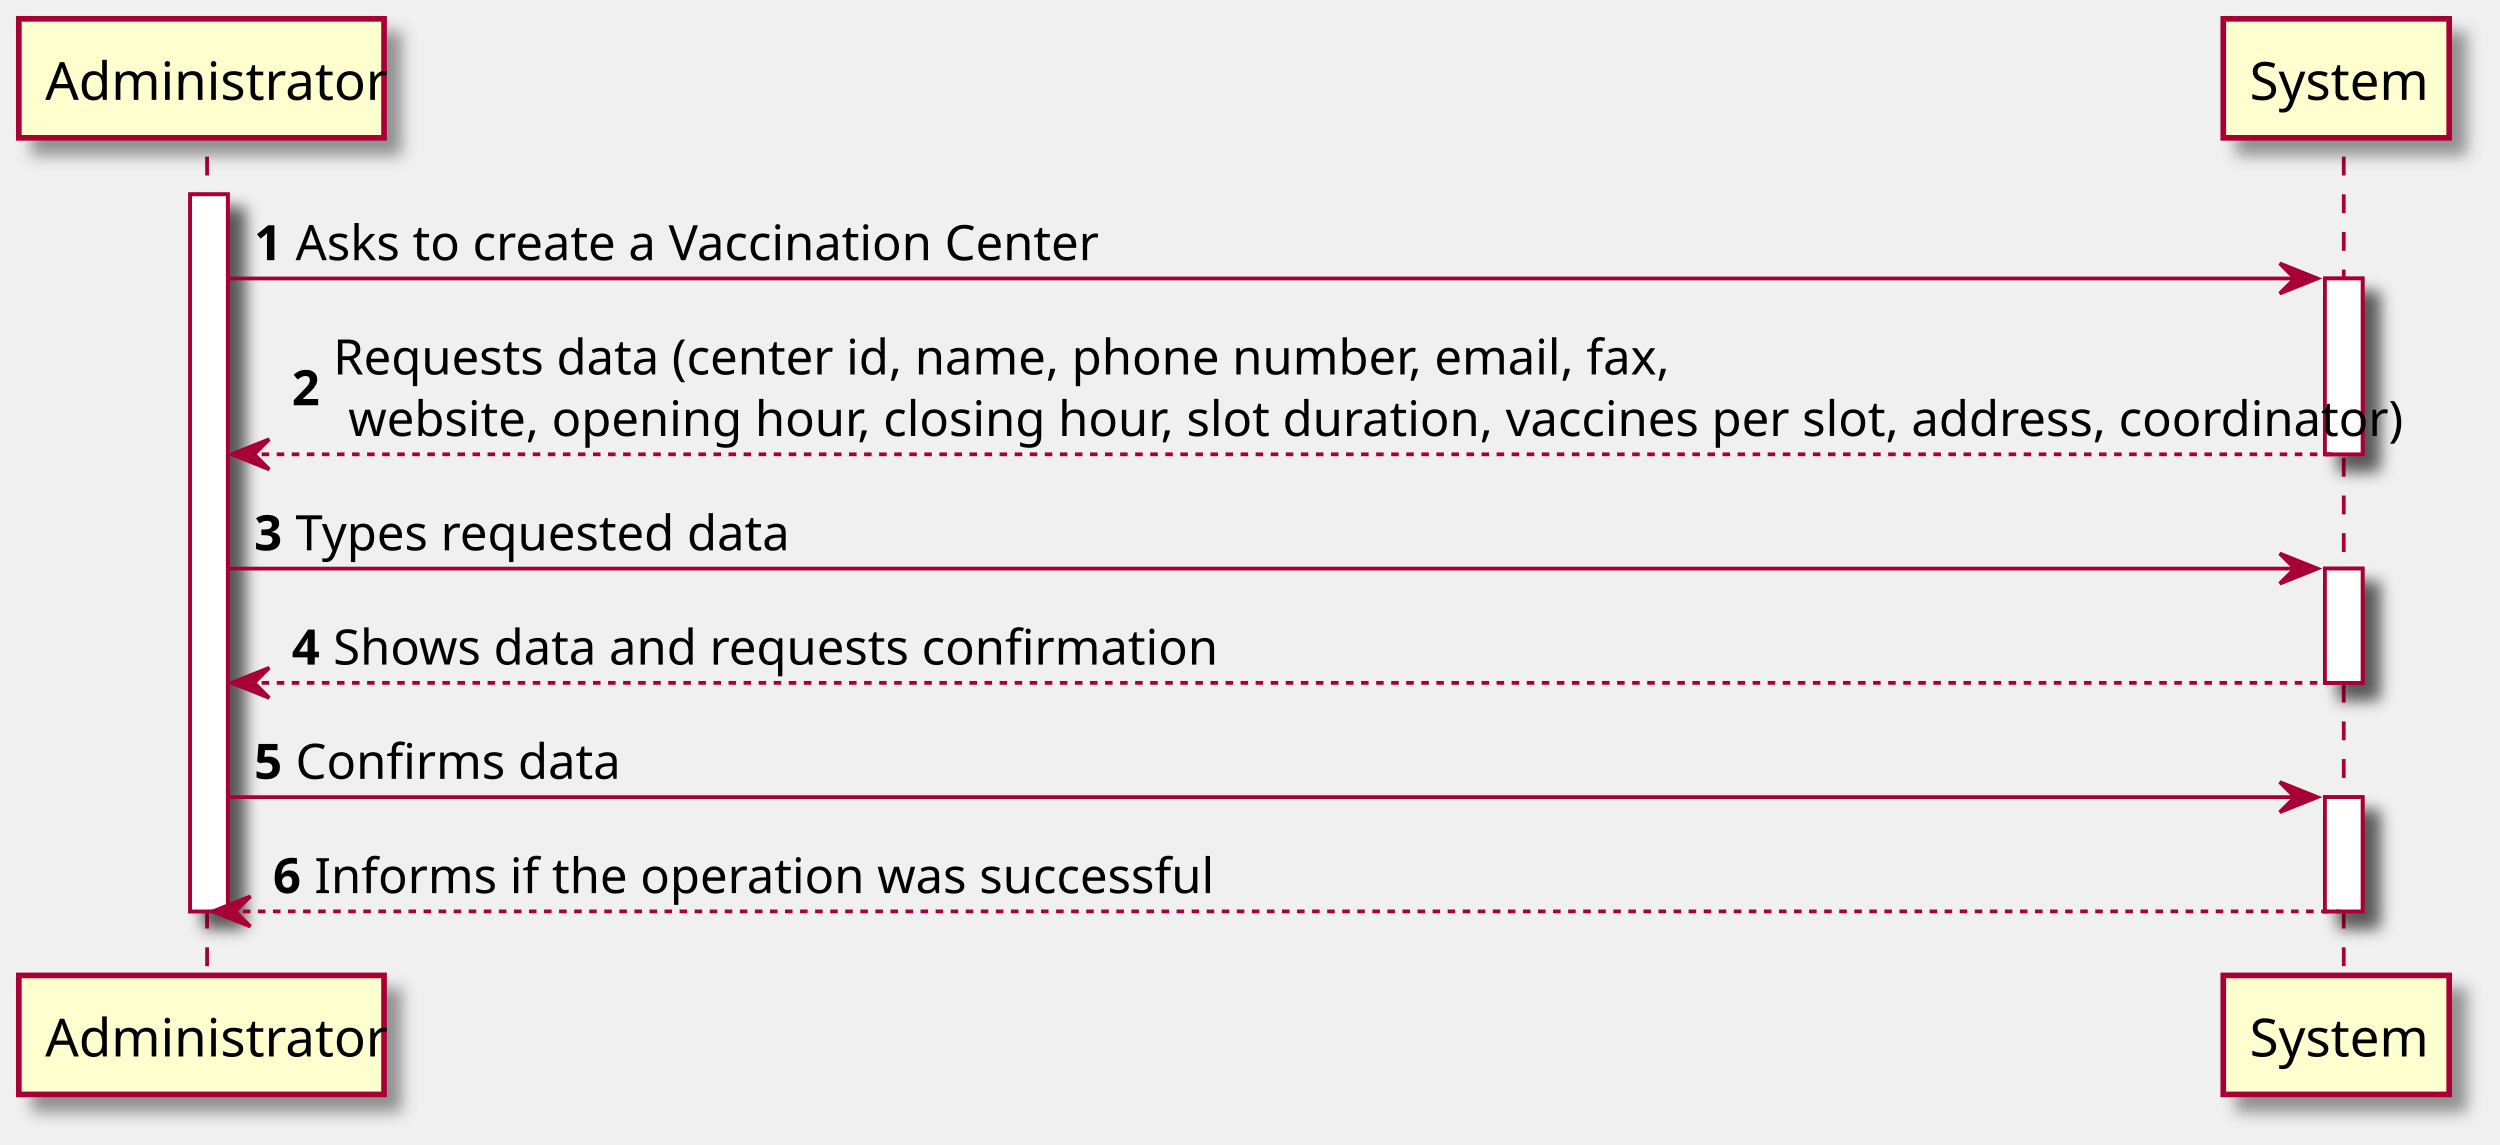
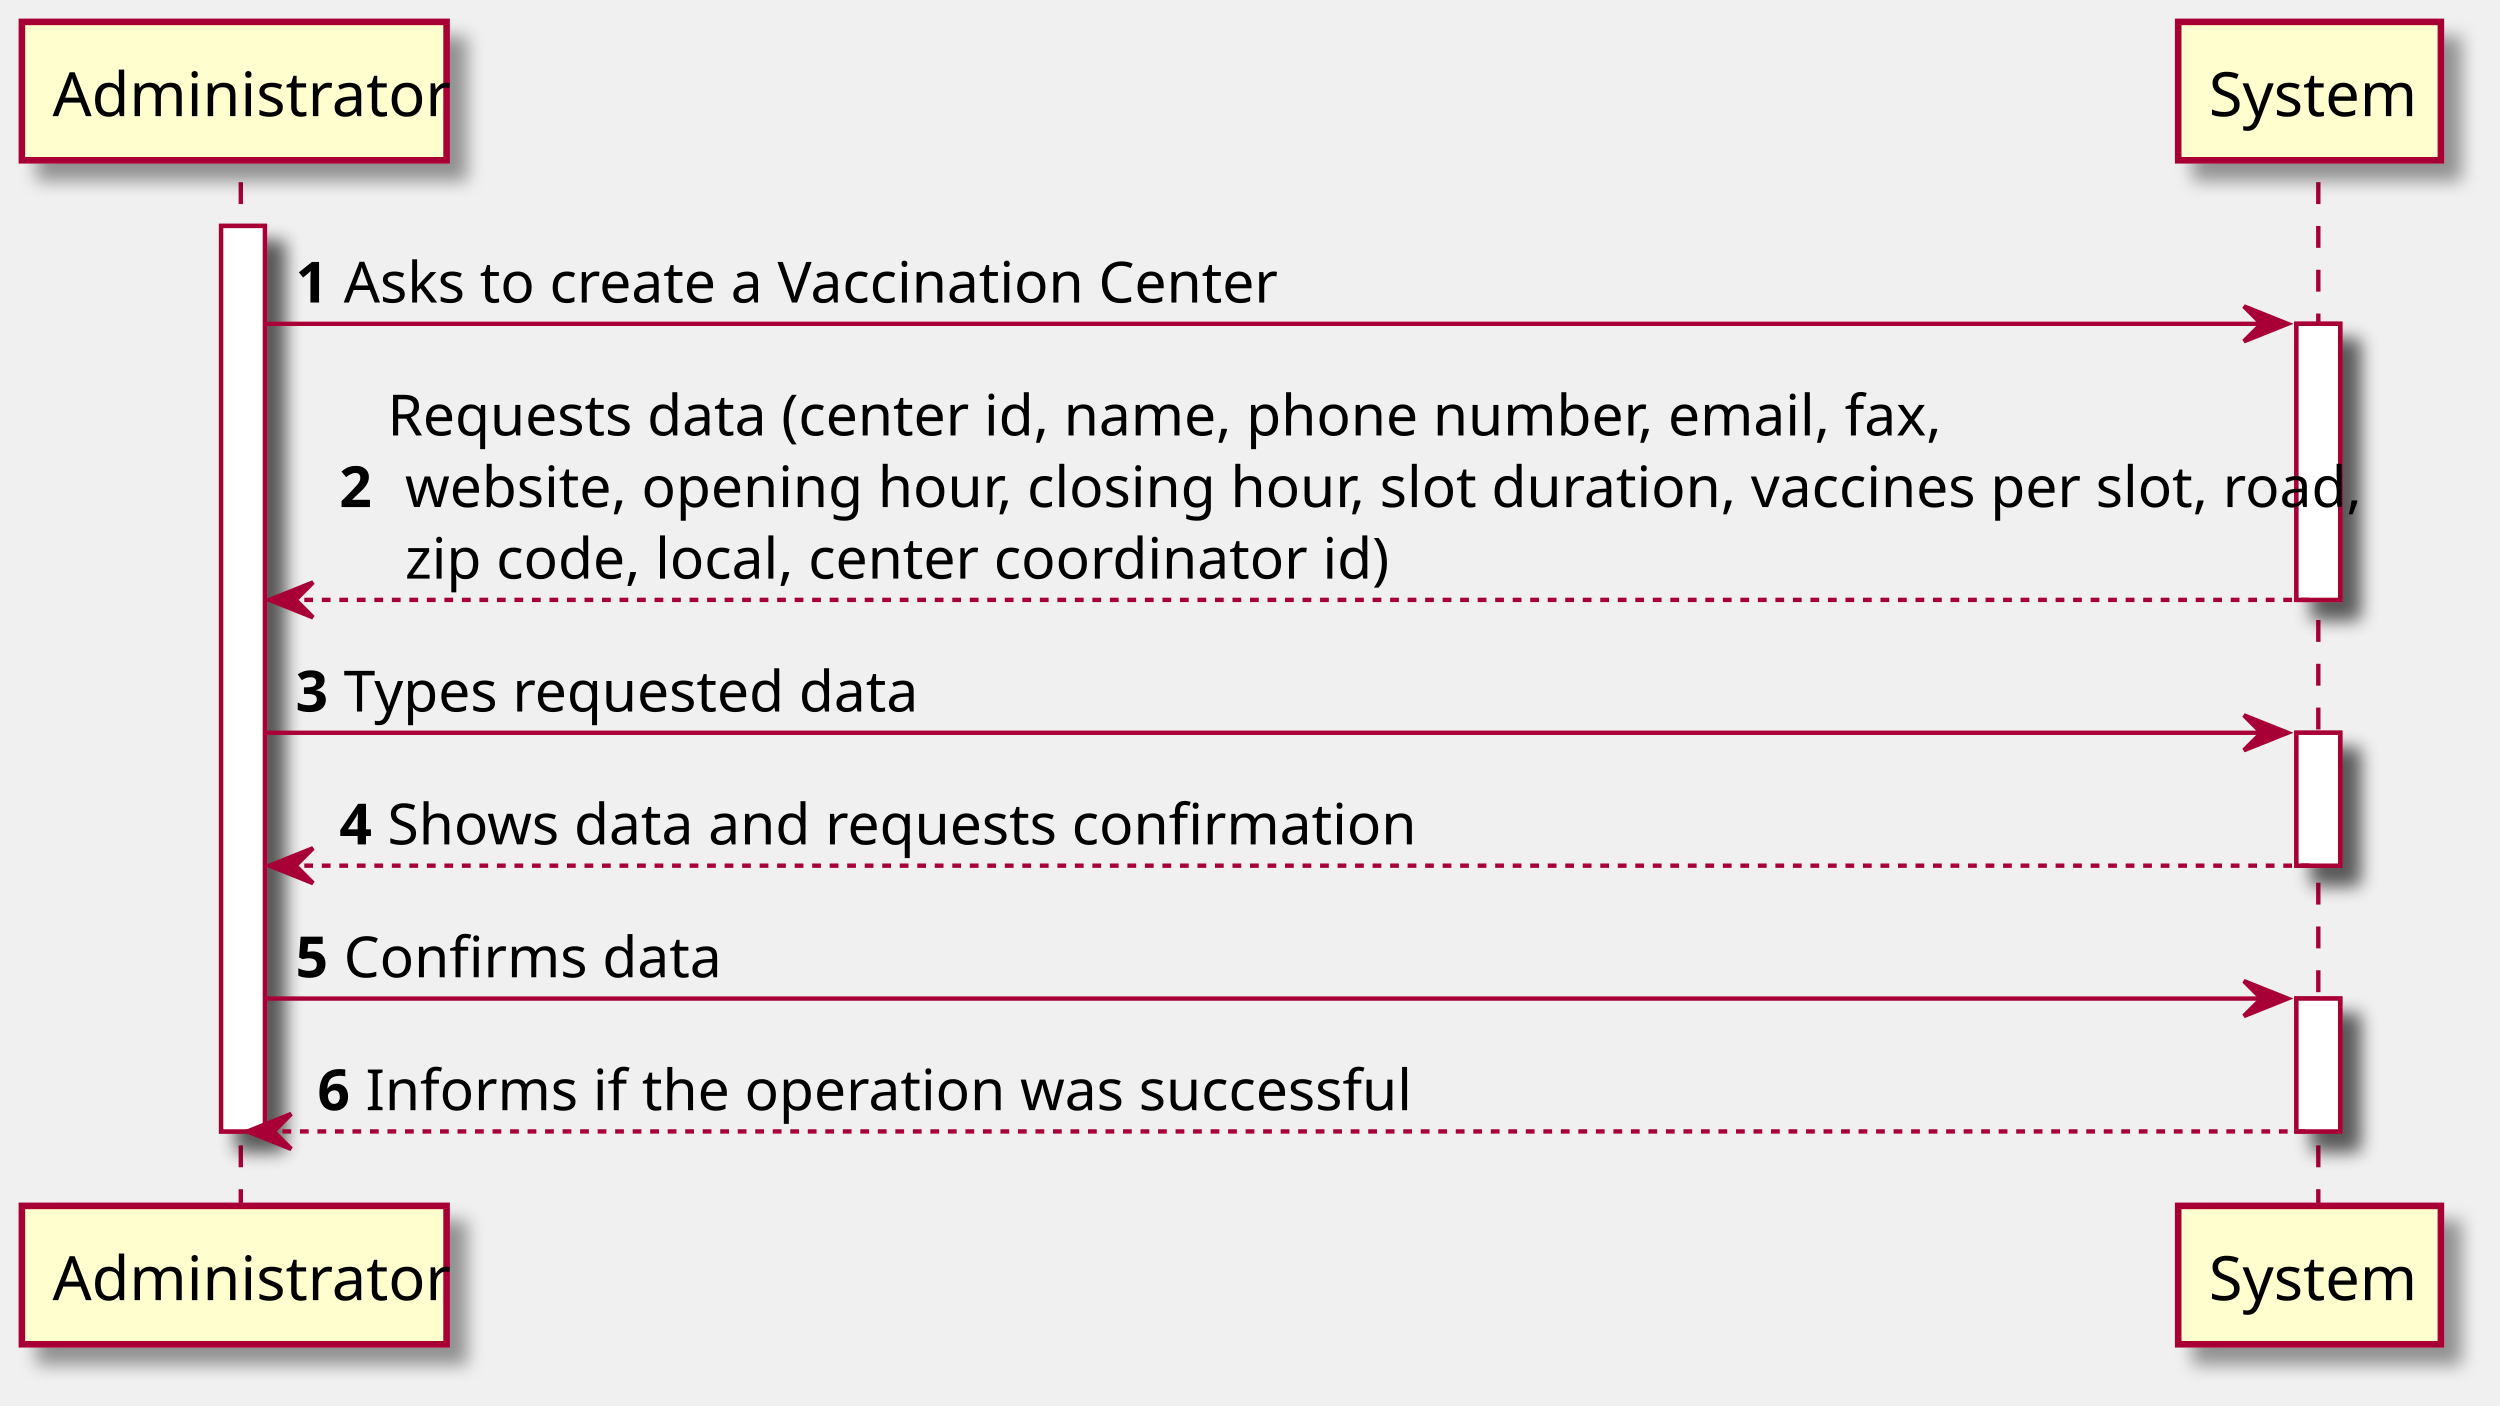
- <svg xmlns="http://www.w3.org/2000/svg" contentScriptType="application/ecmascript" contentStyleType="text/css" height="304px" preserveAspectRatio="none" style="width:664px;height:304px;background:#FFFFFF;" version="1.1" viewBox="0 0 664 304" width="664px" zoomAndPan="magnify">
+ <svg xmlns="http://www.w3.org/2000/svg" contentScriptType="application/ecmascript" contentStyleType="text/css" height="321px" preserveAspectRatio="none" style="width:571px;height:321px;background:#FFFFFF;" version="1.1" viewBox="0 0 571 321" width="571px" zoomAndPan="magnify">
  <defs>
-     <filter height="300%" id="f1m12r8e8cpddr" width="300%" x="-1" y="-1">
+     <filter height="300%" id="f7ojw94av8b6" width="300%" x="-1" y="-1">
      <feGaussianBlur result="blurOut" stdDeviation="2.0" />
      <feColorMatrix in="blurOut" result="blurOut2" type="matrix" values="0 0 0 0 0 0 0 0 0 0 0 0 0 0 0 0 0 0 .4 0" />
      <feOffset dx="4.0" dy="4.0" in="blurOut2" result="blurOut3" />
      <feBlend in="SourceGraphic" in2="blurOut3" mode="normal" />
    </filter>
  </defs>
  <g>
-     <rect fill="#FFFFFF" filter="url(#f1m12r8e8cpddr)" height="190.461" style="stroke:#A80036;stroke-width:1.0;" width="10" x="50.5" y="51.609" />
-     <rect fill="#FFFFFF" filter="url(#f1m12r8e8cpddr)" height="46.703" style="stroke:#A80036;stroke-width:1.0;" width="10" x="617.5" y="73.961" />
-     <rect fill="#FFFFFF" filter="url(#f1m12r8e8cpddr)" height="30.352" style="stroke:#A80036;stroke-width:1.0;" width="10" x="617.5" y="151.016" />
-     <rect fill="#FFFFFF" filter="url(#f1m12r8e8cpddr)" height="30.352" style="stroke:#A80036;stroke-width:1.0;" width="10" x="617.5" y="211.719" />
-     <line style="stroke:#A80036;stroke-width:1.0;stroke-dasharray:5.0,5.0;" x1="55" x2="55" y1="41.609" y2="260.07" />
-     <line style="stroke:#A80036;stroke-width:1.0;stroke-dasharray:5.0,5.0;" x1="622.5" x2="622.5" y1="41.609" y2="260.07" />
-     <rect fill="#FEFECE" filter="url(#f1m12r8e8cpddr)" height="31.609" style="stroke:#A80036;stroke-width:1.5;" width="97" x="5" y="5" />
+     <rect fill="#FFFFFF" filter="url(#f7ojw94av8b6)" height="206.812" style="stroke:#A80036;stroke-width:1.0;" width="10" x="50.5" y="51.609" />
+     <rect fill="#FFFFFF" filter="url(#f7ojw94av8b6)" height="63.055" style="stroke:#A80036;stroke-width:1.0;" width="10" x="524.5" y="73.961" />
+     <rect fill="#FFFFFF" filter="url(#f7ojw94av8b6)" height="30.352" style="stroke:#A80036;stroke-width:1.0;" width="10" x="524.5" y="167.367" />
+     <rect fill="#FFFFFF" filter="url(#f7ojw94av8b6)" height="30.352" style="stroke:#A80036;stroke-width:1.0;" width="10" x="524.5" y="228.07" />
+     <line style="stroke:#A80036;stroke-width:1.0;stroke-dasharray:5.0,5.0;" x1="55" x2="55" y1="41.609" y2="276.422" />
+     <line style="stroke:#A80036;stroke-width:1.0;stroke-dasharray:5.0,5.0;" x1="529.5" x2="529.5" y1="41.609" y2="276.422" />
+     <rect fill="#FEFECE" filter="url(#f7ojw94av8b6)" height="31.609" style="stroke:#A80036;stroke-width:1.5;" width="97" x="5" y="5" />
    <text fill="#000000" font-family="sans-serif" font-size="14" lengthAdjust="spacing" textLength="83" x="12" y="26.533">Administrator</text>
-     <rect fill="#FEFECE" filter="url(#f1m12r8e8cpddr)" height="31.609" style="stroke:#A80036;stroke-width:1.5;" width="97" x="5" y="259.07" />
-     <text fill="#000000" font-family="sans-serif" font-size="14" lengthAdjust="spacing" textLength="83" x="12" y="280.603">Administrator</text>
-     <rect fill="#FEFECE" filter="url(#f1m12r8e8cpddr)" height="31.609" style="stroke:#A80036;stroke-width:1.5;" width="60" x="590.5" y="5" />
-     <text fill="#000000" font-family="sans-serif" font-size="14" lengthAdjust="spacing" textLength="46" x="597.5" y="26.533">System</text>
-     <rect fill="#FEFECE" filter="url(#f1m12r8e8cpddr)" height="31.609" style="stroke:#A80036;stroke-width:1.5;" width="60" x="590.5" y="259.07" />
-     <text fill="#000000" font-family="sans-serif" font-size="14" lengthAdjust="spacing" textLength="46" x="597.5" y="280.603">System</text>
-     <rect fill="#FFFFFF" filter="url(#f1m12r8e8cpddr)" height="190.461" style="stroke:#A80036;stroke-width:1.0;" width="10" x="50.5" y="51.609" />
-     <rect fill="#FFFFFF" filter="url(#f1m12r8e8cpddr)" height="46.703" style="stroke:#A80036;stroke-width:1.0;" width="10" x="617.5" y="73.961" />
-     <rect fill="#FFFFFF" filter="url(#f1m12r8e8cpddr)" height="30.352" style="stroke:#A80036;stroke-width:1.0;" width="10" x="617.5" y="151.016" />
-     <rect fill="#FFFFFF" filter="url(#f1m12r8e8cpddr)" height="30.352" style="stroke:#A80036;stroke-width:1.0;" width="10" x="617.5" y="211.719" />
-     <polygon fill="#A80036" points="605.5,69.961,615.5,73.961,605.5,77.961,609.5,73.961" style="stroke:#A80036;stroke-width:1.0;" />
-     <line style="stroke:#A80036;stroke-width:1.0;" x1="60.5" x2="611.5" y1="73.961" y2="73.961" />
+     <rect fill="#FEFECE" filter="url(#f7ojw94av8b6)" height="31.609" style="stroke:#A80036;stroke-width:1.5;" width="97" x="5" y="275.422" />
+     <text fill="#000000" font-family="sans-serif" font-size="14" lengthAdjust="spacing" textLength="83" x="12" y="296.955">Administrator</text>
+     <rect fill="#FEFECE" filter="url(#f7ojw94av8b6)" height="31.609" style="stroke:#A80036;stroke-width:1.5;" width="60" x="497.5" y="5" />
+     <text fill="#000000" font-family="sans-serif" font-size="14" lengthAdjust="spacing" textLength="46" x="504.5" y="26.533">System</text>
+     <rect fill="#FEFECE" filter="url(#f7ojw94av8b6)" height="31.609" style="stroke:#A80036;stroke-width:1.5;" width="60" x="497.5" y="275.422" />
+     <text fill="#000000" font-family="sans-serif" font-size="14" lengthAdjust="spacing" textLength="46" x="504.5" y="296.955">System</text>
+     <rect fill="#FFFFFF" filter="url(#f7ojw94av8b6)" height="206.812" style="stroke:#A80036;stroke-width:1.0;" width="10" x="50.5" y="51.609" />
+     <rect fill="#FFFFFF" filter="url(#f7ojw94av8b6)" height="63.055" style="stroke:#A80036;stroke-width:1.0;" width="10" x="524.5" y="73.961" />
+     <rect fill="#FFFFFF" filter="url(#f7ojw94av8b6)" height="30.352" style="stroke:#A80036;stroke-width:1.0;" width="10" x="524.5" y="167.367" />
+     <rect fill="#FFFFFF" filter="url(#f7ojw94av8b6)" height="30.352" style="stroke:#A80036;stroke-width:1.0;" width="10" x="524.5" y="228.07" />
+     <polygon fill="#A80036" points="512.5,69.961,522.5,73.961,512.5,77.961,516.5,73.961" style="stroke:#A80036;stroke-width:1.0;" />
+     <line style="stroke:#A80036;stroke-width:1.0;" x1="60.5" x2="518.5" y1="73.961" y2="73.961" />
    <text fill="#000000" font-family="sans-serif" font-size="13" font-weight="bold" lengthAdjust="spacing" textLength="7" x="67.5" y="69.105">1</text>
    <text fill="#000000" font-family="sans-serif" font-size="13" lengthAdjust="spacing" textLength="210" x="78.5" y="69.105">Asks to create a Vaccination Center</text>
-     <polygon fill="#A80036" points="71.5,116.664,61.5,120.664,71.5,124.664,67.5,120.664" style="stroke:#A80036;stroke-width:1.0;" />
-     <line style="stroke:#A80036;stroke-width:1.0;stroke-dasharray:2.0,2.0;" x1="65.5" x2="621.5" y1="120.664" y2="120.664" />
-     <text fill="#000000" font-family="sans-serif" font-size="13" font-weight="bold" lengthAdjust="spacing" textLength="7" x="77.5" y="107.632">2</text>
+     <polygon fill="#A80036" points="71.5,133.016,61.5,137.016,71.5,141.016,67.5,137.016" style="stroke:#A80036;stroke-width:1.0;" />
+     <line style="stroke:#A80036;stroke-width:1.0;stroke-dasharray:2.0,2.0;" x1="65.5" x2="528.5" y1="137.016" y2="137.016" />
+     <text fill="#000000" font-family="sans-serif" font-size="13" font-weight="bold" lengthAdjust="spacing" textLength="7" x="77.5" y="115.808">2</text>
    <text fill="#000000" font-family="sans-serif" font-size="13" lengthAdjust="spacing" textLength="340" x="88.5" y="99.456">Requests data (center id, name, phone number, email, fax,</text>
-     <text fill="#000000" font-family="sans-serif" font-size="13" lengthAdjust="spacing" textLength="518" x="92.5" y="115.808">website, opening hour, closing hour, slot duration, vaccines per slot, address, coordinator)</text>
-     <polygon fill="#A80036" points="605.5,147.016,615.5,151.016,605.5,155.016,609.5,151.016" style="stroke:#A80036;stroke-width:1.0;" />
-     <line style="stroke:#A80036;stroke-width:1.0;" x1="60.5" x2="611.5" y1="151.016" y2="151.016" />
-     <text fill="#000000" font-family="sans-serif" font-size="13" font-weight="bold" lengthAdjust="spacing" textLength="7" x="67.5" y="146.159">3</text>
-     <text fill="#000000" font-family="sans-serif" font-size="13" lengthAdjust="spacing" textLength="125" x="78.5" y="146.159">Types requested data</text>
-     <polygon fill="#A80036" points="71.5,177.367,61.5,181.367,71.5,185.367,67.5,181.367" style="stroke:#A80036;stroke-width:1.0;" />
-     <line style="stroke:#A80036;stroke-width:1.0;stroke-dasharray:2.0,2.0;" x1="65.5" x2="621.5" y1="181.367" y2="181.367" />
-     <text fill="#000000" font-family="sans-serif" font-size="13" font-weight="bold" lengthAdjust="spacing" textLength="7" x="77.5" y="176.511">4</text>
-     <text fill="#000000" font-family="sans-serif" font-size="13" lengthAdjust="spacing" textLength="221" x="88.5" y="176.511">Shows data and requests confirmation</text>
-     <polygon fill="#A80036" points="605.5,207.719,615.5,211.719,605.5,215.719,609.5,211.719" style="stroke:#A80036;stroke-width:1.0;" />
-     <line style="stroke:#A80036;stroke-width:1.0;" x1="60.5" x2="611.5" y1="211.719" y2="211.719" />
-     <text fill="#000000" font-family="sans-serif" font-size="13" font-weight="bold" lengthAdjust="spacing" textLength="7" x="67.5" y="206.862">5</text>
-     <text fill="#000000" font-family="sans-serif" font-size="13" lengthAdjust="spacing" textLength="80" x="78.5" y="206.862">Confirms data</text>
-     <polygon fill="#A80036" points="66.5,238.07,56.5,242.07,66.5,246.07,62.5,242.07" style="stroke:#A80036;stroke-width:1.0;" />
-     <line style="stroke:#A80036;stroke-width:1.0;stroke-dasharray:2.0,2.0;" x1="60.5" x2="621.5" y1="242.07" y2="242.07" />
-     <text fill="#000000" font-family="sans-serif" font-size="13" font-weight="bold" lengthAdjust="spacing" textLength="7" x="72.5" y="237.214">6</text>
-     <text fill="#000000" font-family="sans-serif" font-size="13" lengthAdjust="spacing" textLength="224" x="83.5" y="237.214">Informs if the operation was successful</text>
+     <text fill="#000000" font-family="sans-serif" font-size="13" lengthAdjust="spacing" textLength="425" x="92.5" y="115.808">website, opening hour, closing hour, slot duration, vaccines per slot, road,</text>
+     <text fill="#000000" font-family="sans-serif" font-size="13" lengthAdjust="spacing" textLength="214" x="92.5" y="132.159">zip code, local, center coordinator id)</text>
+     <polygon fill="#A80036" points="512.5,163.367,522.5,167.367,512.5,171.367,516.5,167.367" style="stroke:#A80036;stroke-width:1.0;" />
+     <line style="stroke:#A80036;stroke-width:1.0;" x1="60.5" x2="518.5" y1="167.367" y2="167.367" />
+     <text fill="#000000" font-family="sans-serif" font-size="13" font-weight="bold" lengthAdjust="spacing" textLength="7" x="67.5" y="162.511">3</text>
+     <text fill="#000000" font-family="sans-serif" font-size="13" lengthAdjust="spacing" textLength="125" x="78.5" y="162.511">Types requested data</text>
+     <polygon fill="#A80036" points="71.5,193.719,61.5,197.719,71.5,201.719,67.5,197.719" style="stroke:#A80036;stroke-width:1.0;" />
+     <line style="stroke:#A80036;stroke-width:1.0;stroke-dasharray:2.0,2.0;" x1="65.5" x2="528.5" y1="197.719" y2="197.719" />
+     <text fill="#000000" font-family="sans-serif" font-size="13" font-weight="bold" lengthAdjust="spacing" textLength="7" x="77.5" y="192.862">4</text>
+     <text fill="#000000" font-family="sans-serif" font-size="13" lengthAdjust="spacing" textLength="221" x="88.5" y="192.862">Shows data and requests confirmation</text>
+     <polygon fill="#A80036" points="512.5,224.07,522.5,228.07,512.5,232.07,516.5,228.07" style="stroke:#A80036;stroke-width:1.0;" />
+     <line style="stroke:#A80036;stroke-width:1.0;" x1="60.5" x2="518.5" y1="228.07" y2="228.07" />
+     <text fill="#000000" font-family="sans-serif" font-size="13" font-weight="bold" lengthAdjust="spacing" textLength="7" x="67.5" y="223.214">5</text>
+     <text fill="#000000" font-family="sans-serif" font-size="13" lengthAdjust="spacing" textLength="80" x="78.5" y="223.214">Confirms data</text>
+     <polygon fill="#A80036" points="66.5,254.422,56.5,258.422,66.5,262.422,62.5,258.422" style="stroke:#A80036;stroke-width:1.0;" />
+     <line style="stroke:#A80036;stroke-width:1.0;stroke-dasharray:2.0,2.0;" x1="60.5" x2="528.5" y1="258.422" y2="258.422" />
+     <text fill="#000000" font-family="sans-serif" font-size="13" font-weight="bold" lengthAdjust="spacing" textLength="7" x="72.5" y="253.565">6</text>
+     <text fill="#000000" font-family="sans-serif" font-size="13" lengthAdjust="spacing" textLength="224" x="83.5" y="253.565">Informs if the operation was successful</text>
  </g>
</svg>
